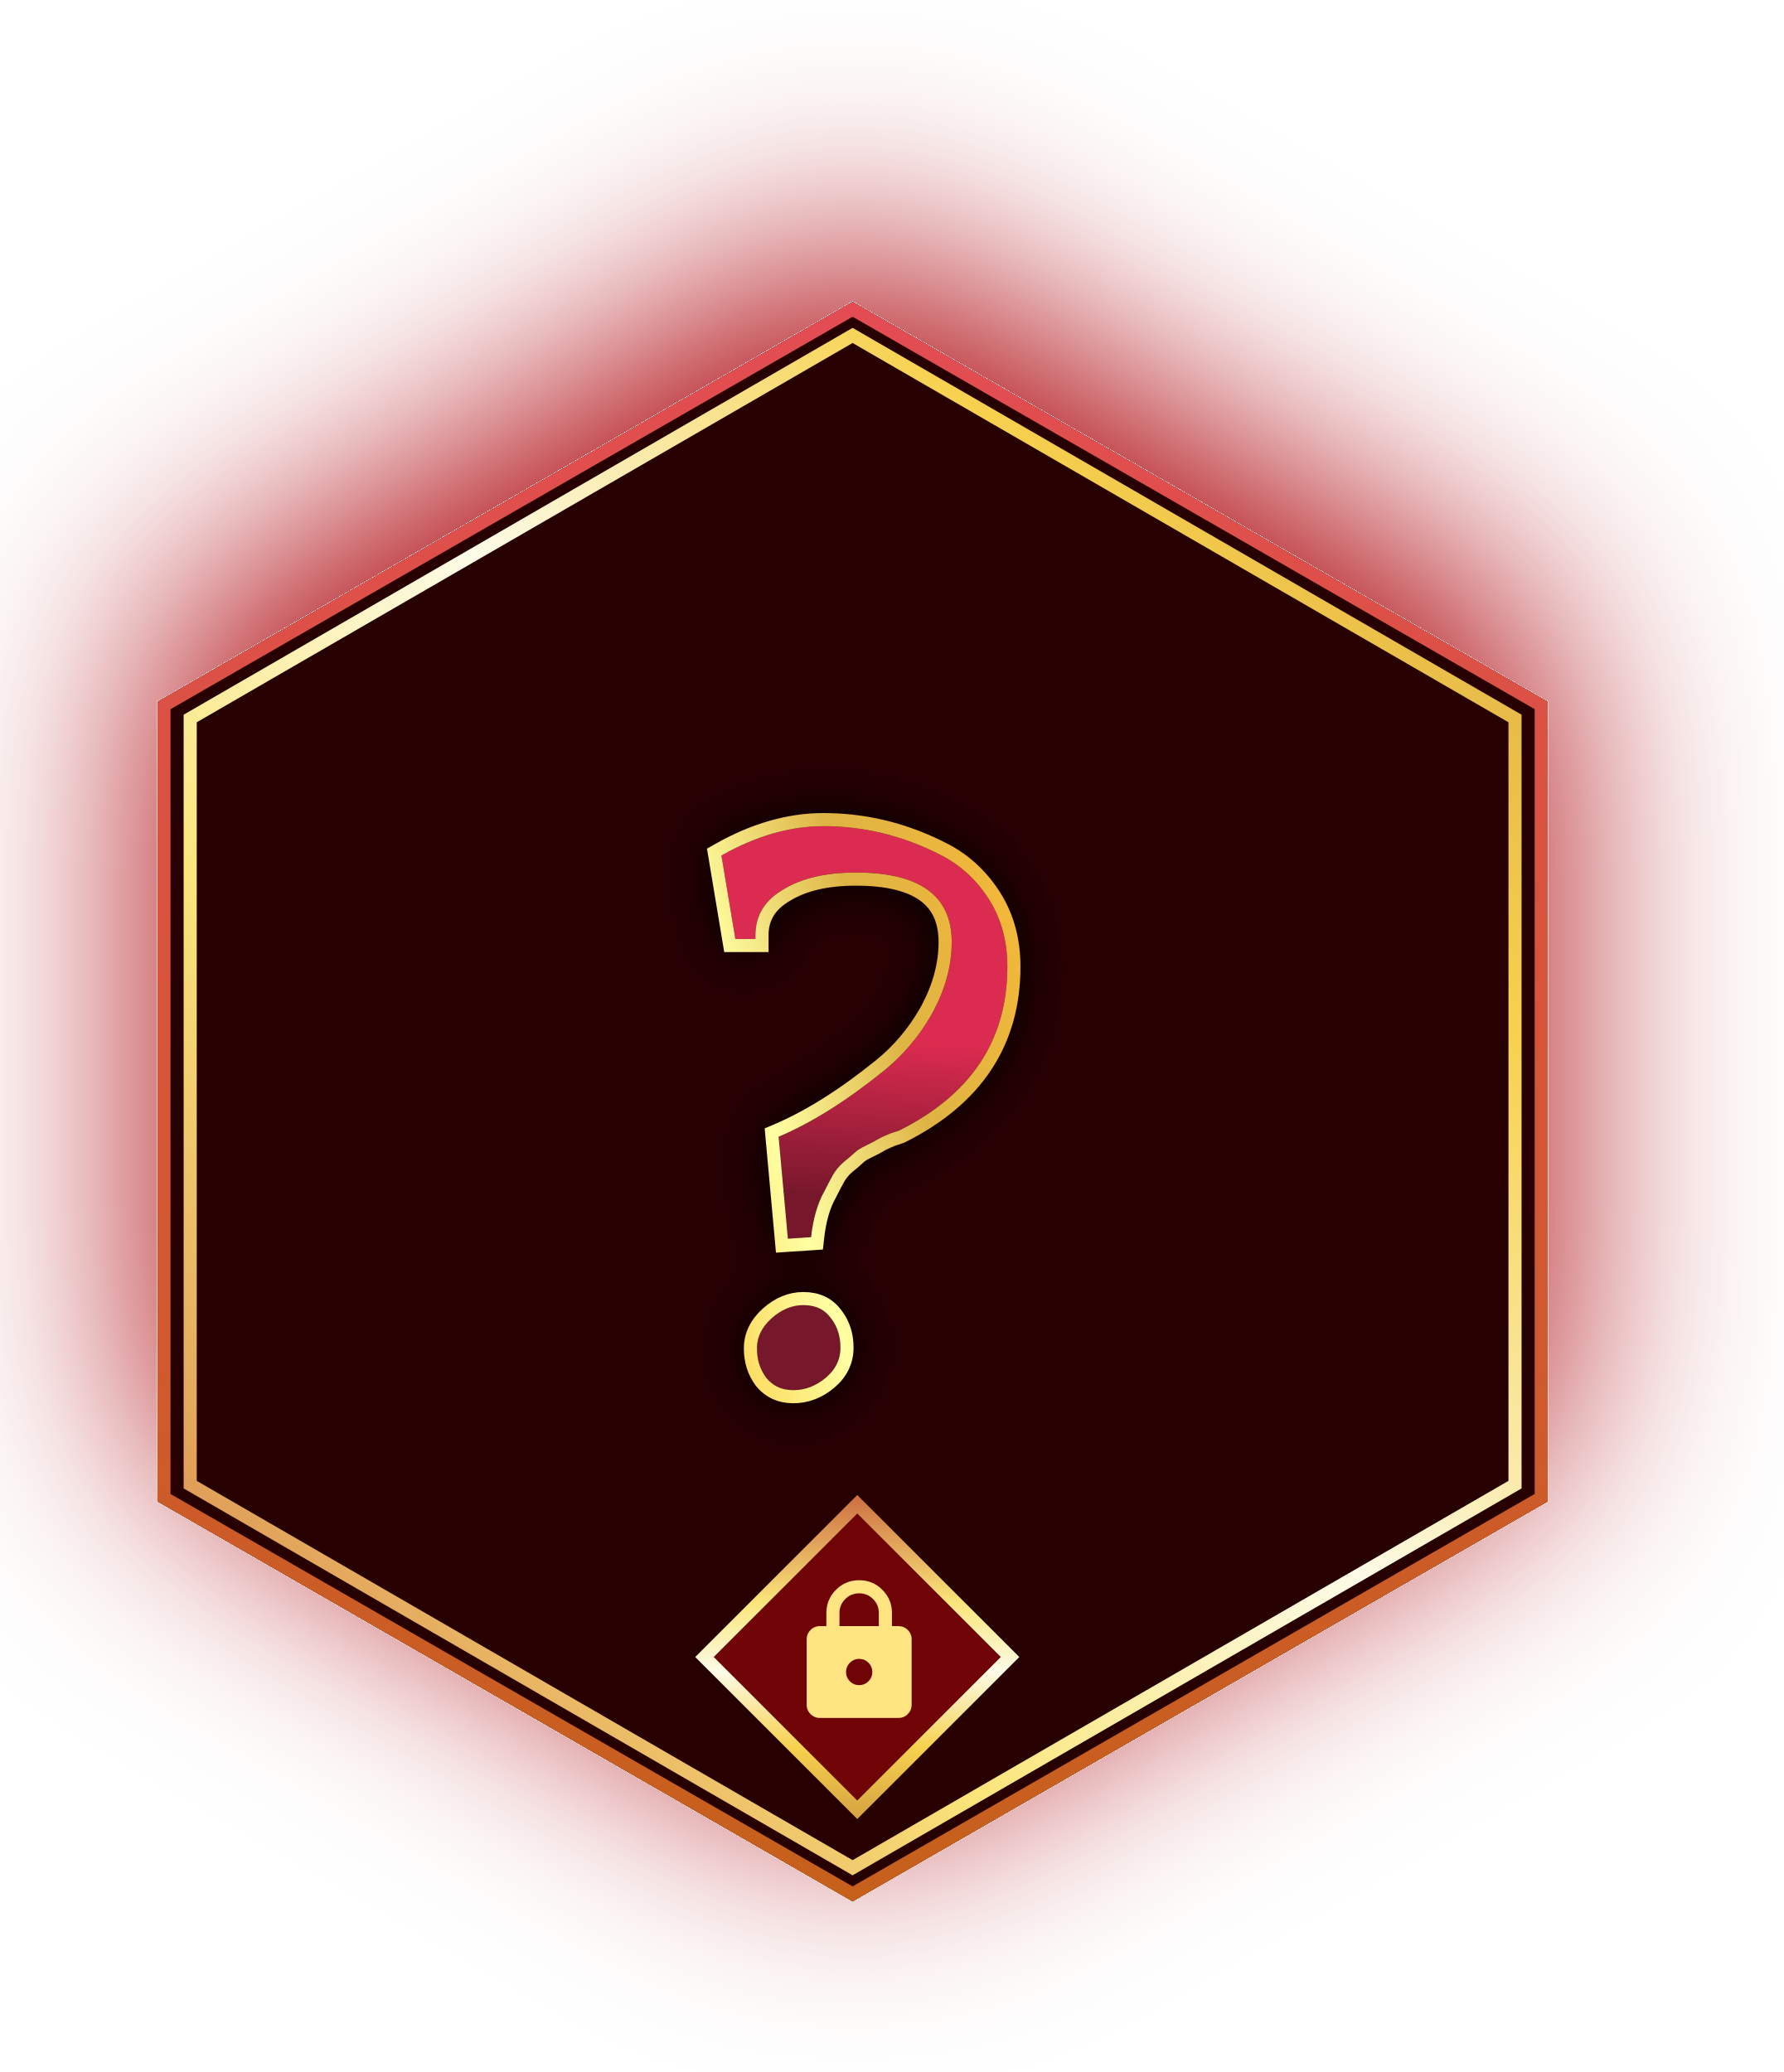
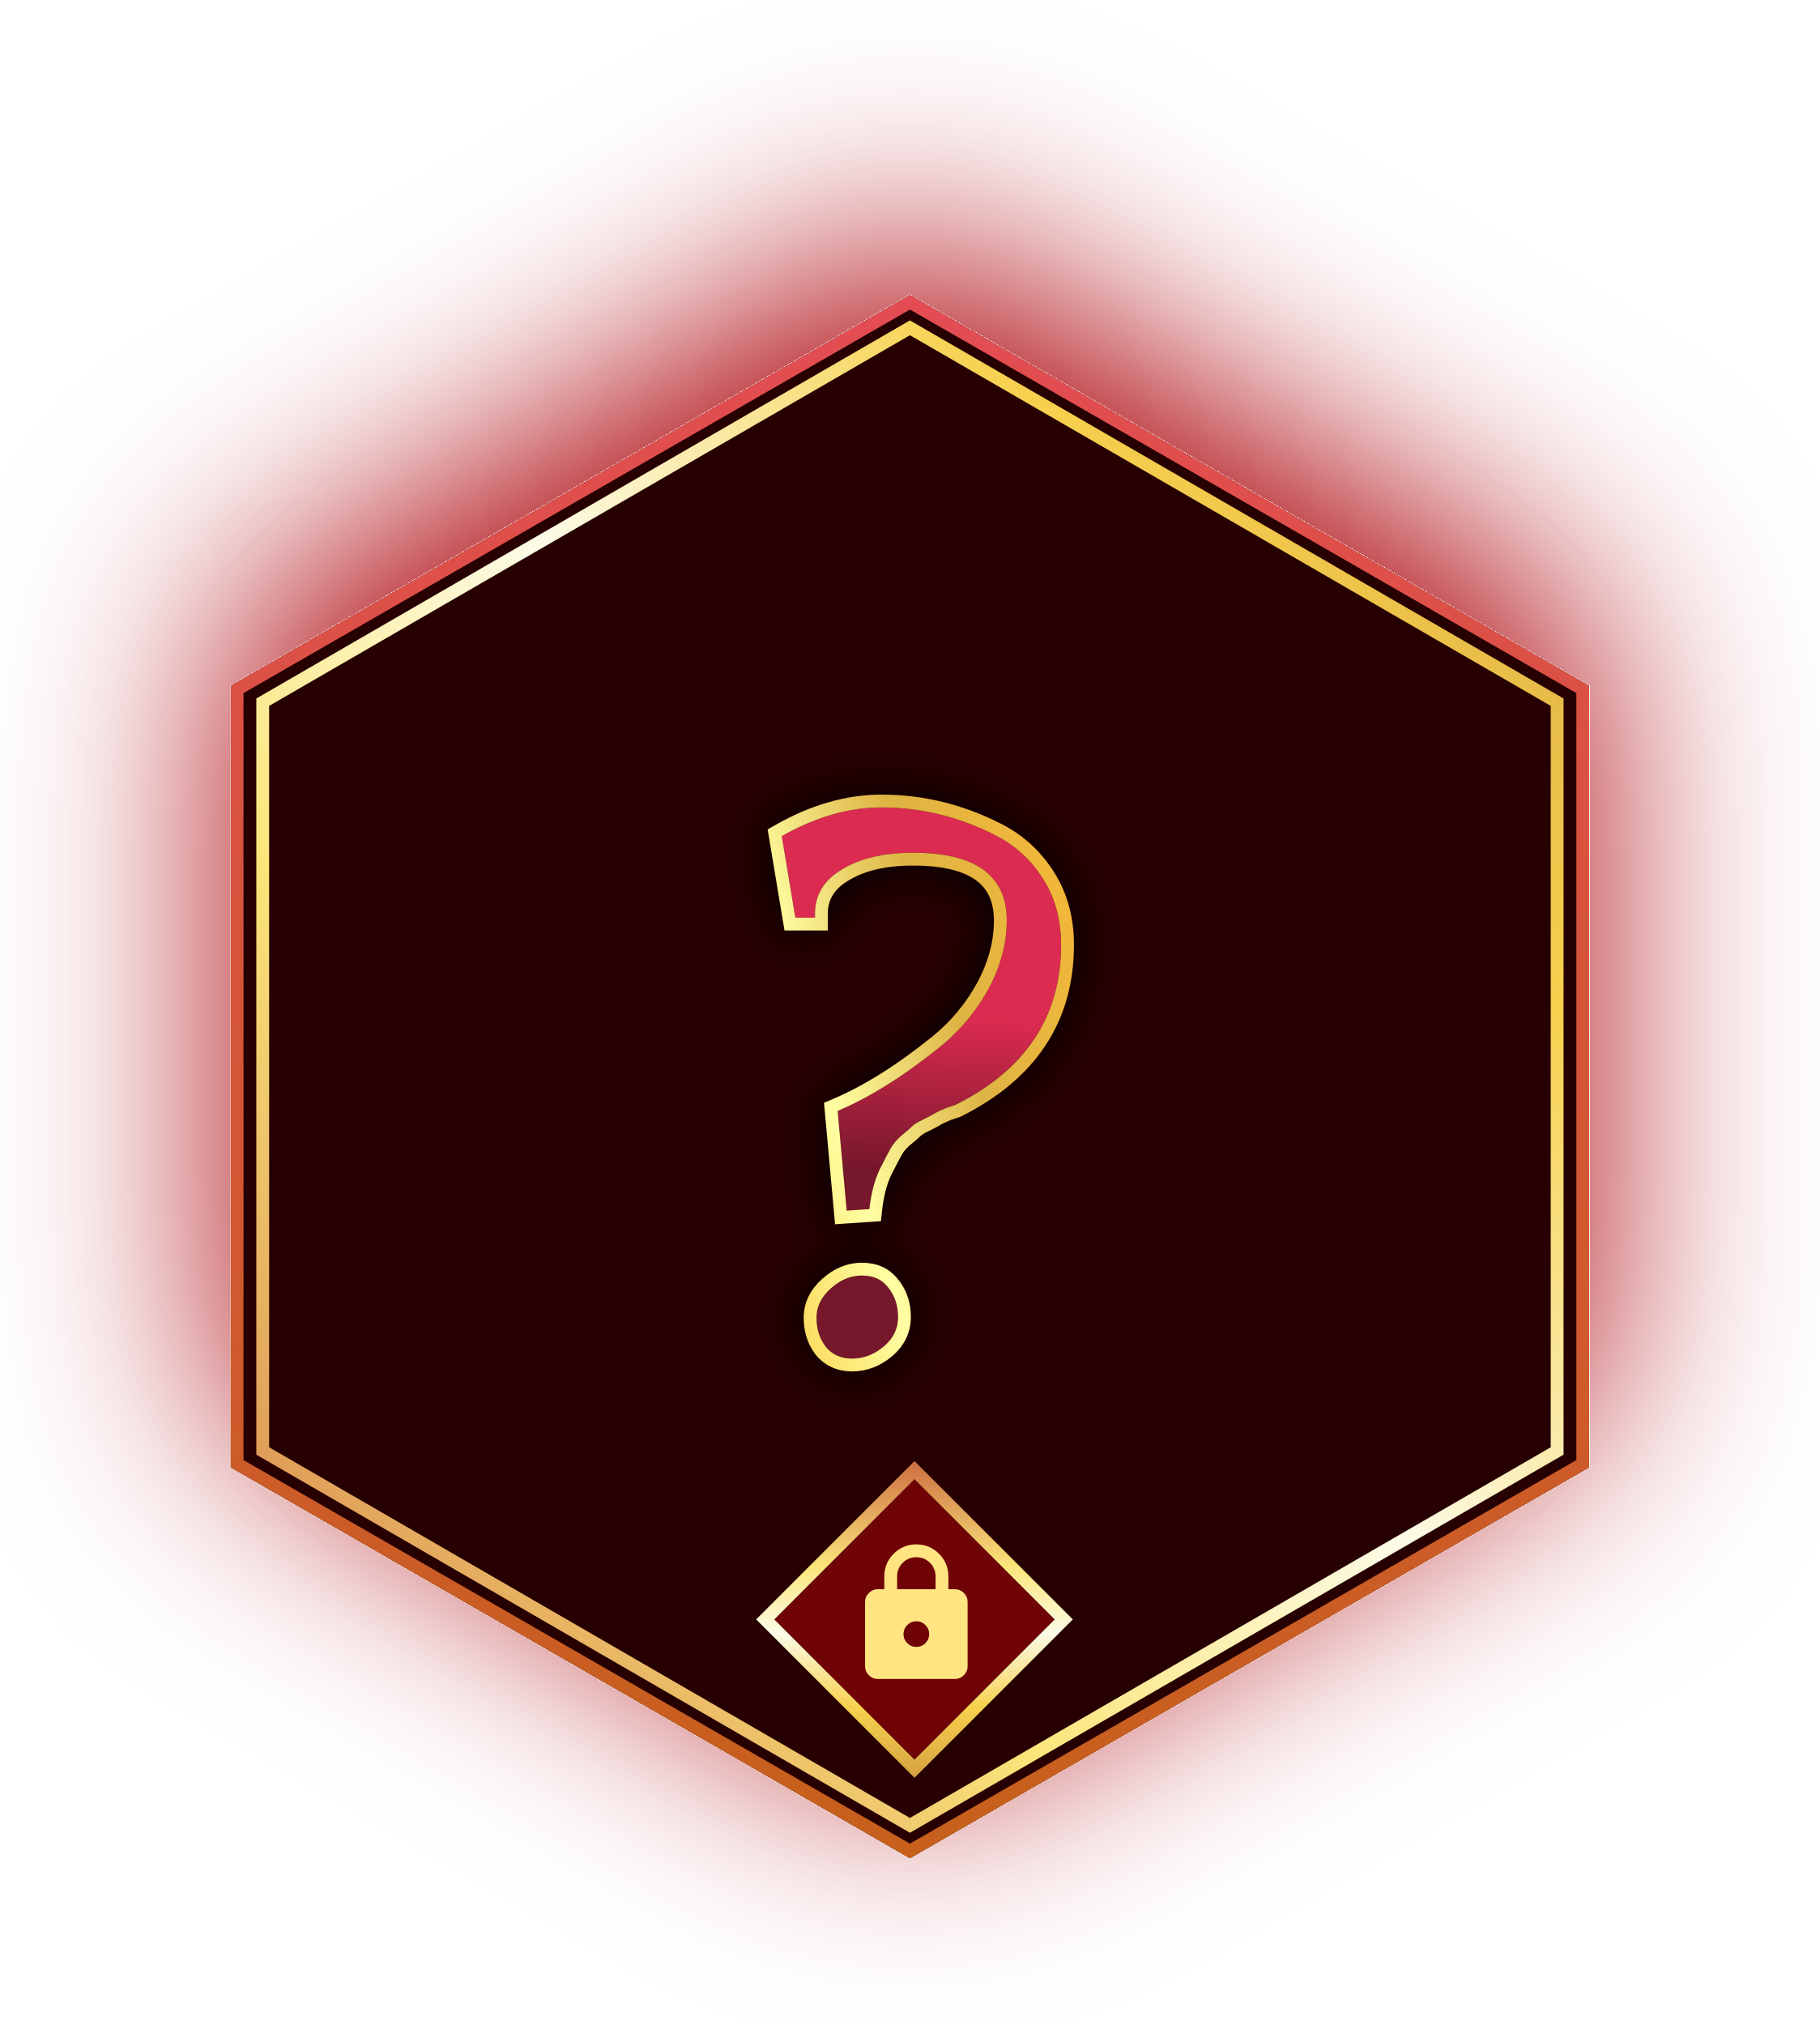
- <svg xmlns="http://www.w3.org/2000/svg" fill="none" viewBox="0 0 136 158">
-   <g filter="url(#filter0_d_563_4005)">
-     <path fill="#270002" d="m65 145-53-30.5v-61L65 23l53 30.5v61z" />
-     <path stroke="url(#paint0_linear_563_4005)" d="M12.5 53.79 65 23.576l52.5 30.212v60.422L65 144.424l-52.5-30.213z" />
+ <svg xmlns="http://www.w3.org/2000/svg" fill="none" viewBox="0 0 426 474">
+   <g filter="url(#filter0_d_963_4937)">
+     <path fill="#270002" d="M213 435 54 343.5v-183L213 69l159 91.5v183z" />
+     <path stroke="url(#paint0_linear_963_4937)" stroke-width="3" d="M55.5 161.367 213 70.731l157.5 90.636v181.266L213 433.271 55.5 342.633z" />
  </g>
-   <path fill="#270002" stroke="url(#paint1_linear_563_4005)" d="M14.5 54.788 65 25.578l50.5 29.21v58.424L65 142.423l-50.5-29.211z" />
-   <g filter="url(#filter1_d_563_4005)">
-     <path fill="url(#paint2_linear_563_4005)" d="M61.244 99.524q1.355 0 2.062.942.765.943.766 2.298 0 1.355-1.12 2.297-1.118.942-2.474.943-1.295 0-2.061-.943-.707-.942-.707-2.238t1.12-2.298q1.118-1.001 2.414-1.001m.59-5.184-1.768.117-.707-7.775q3.771-1.59 8.07-5.067a15.1 15.1 0 0 0 3.712-4.477q1.414-2.65 1.414-5.302 0-5.302-7.305-5.302-3.416 0-5.537 1.296-2.121 1.238-2.121 3.476v.295H56.06L55 65.239q3.947-2.24 7.776-2.239 4.772 0 9.13 2.297 2.18 1.179 3.535 3.358t1.355 5.067q0 8.365-8.247 12.488l-.707.236q-.707.294-.883.412t-.884.471q-.648.295-.943.59-.236.235-.824.707a3.9 3.9 0 0 0-.825 1q-.295.531-.648 1.238-.766 1.355-1.001 3.476" />
-     <path stroke="url(#paint3_linear_563_4005)" d="M61.244 99.023c1.027 0 1.87.364 2.45 1.128l.108.138c.518.7.77 1.533.77 2.475 0 1.063-.449 1.965-1.298 2.679-.828.698-1.765 1.061-2.796 1.061-1.002 0-1.837-.374-2.45-1.128l-.005-.007-.006-.008c-.543-.723-.807-1.578-.807-2.539 0-1.029.453-1.924 1.286-2.67.822-.735 1.742-1.129 2.748-1.129ZM62.776 62.5q4.593.002 8.804 2.07l.56.286.004.001c1.533.829 2.775 2.01 3.722 3.535.959 1.541 1.43 3.324 1.43 5.33 0 2.874-.71 5.407-2.145 7.58-1.433 2.17-3.57 3.95-6.379 5.355l-.03.016-.035.012-.686.227c-.476.198-.716.317-.785.362-.149.1-.475.271-.937.502l-.009.005-.008.003c-.41.187-.661.354-.796.488-.176.176-.465.42-.851.73-.317.282-.551.573-.715.868q-.288.518-.638 1.218l-.006.01-.006.012c-.467.827-.788 1.915-.94 3.284l-.046.416-.417.029-1.767.117-.488.033-.044-.486-.707-7.776-.033-.364.337-.142c2.457-1.037 5.106-2.697 7.947-4.993a14.6 14.6 0 0 0 3.416-4.019l.174-.31c.908-1.704 1.353-3.39 1.353-5.063 0-1.639-.556-2.8-1.62-3.571-1.094-.794-2.796-1.23-5.185-1.23-2.219 0-3.965.42-5.276 1.222l-.01.006c-1.277.745-1.872 1.749-1.872 3.044v.794h-2.455l-.07-.418-1.06-6.363-.058-.344.304-.172c2.693-1.527 5.37-2.304 8.023-2.304Z" />
+   <path fill="#270002" stroke="url(#paint1_linear_963_4937)" stroke-width="3" d="M61.5 164.365 213 76.733l151.5 87.632v175.27L213 427.268 61.5 339.635z" />
+   <g filter="url(#filter1_d_963_4937)">
+     <path fill="url(#paint2_linear_963_4937)" d="M201.733 298.571q4.065 0 6.186 2.828 2.297 2.827 2.297 6.892t-3.358 6.892-7.422 2.828q-3.888 0-6.186-2.828-2.121-2.827-2.121-6.715t3.358-6.893q3.358-3.004 7.246-3.004m1.767-15.552-5.301.353-2.121-23.328q11.31-4.772 24.211-15.198 6.893-5.655 11.134-13.431 4.242-7.953 4.242-15.906 0-15.906-21.914-15.905-10.25 0-16.613 3.888-6.362 3.71-6.362 10.427v.883h-4.595L183 195.716Q194.841 189 206.328 189q14.315 0 27.393 6.892 6.539 3.536 10.603 10.074 4.065 6.538 4.065 15.198 0 25.096-24.742 37.467l-2.12.706q-2.121.885-2.651 1.238t-2.651 1.413q-1.944.884-2.828 1.768-.707.707-2.474 2.12-1.59 1.414-2.474 3.005a98 98 0 0 0-1.944 3.711q-2.297 4.064-3.005 10.427" />
+     <path stroke="url(#paint3_linear_963_4937)" stroke-width="3" d="M201.733 297.071c3.081 0 5.609 1.091 7.35 3.382l.321.414c1.557 2.101 2.312 4.6 2.312 7.424 0 3.191-1.346 5.896-3.892 8.04-2.485 2.093-5.296 3.18-8.388 3.18-3.009 0-5.512-1.12-7.35-3.382l-.019-.023-.017-.023c-1.628-2.171-2.42-4.733-2.42-7.615 0-3.088 1.356-5.773 3.857-8.011 2.467-2.207 5.228-3.386 8.246-3.386Zm4.595-109.571c9.489 0 18.579 2.215 27.254 6.631l.838.434.014.008c4.597 2.485 8.322 6.028 11.165 10.601 2.875 4.625 4.29 9.973 4.29 15.99 0 8.623-2.13 16.223-6.434 22.741-4.299 6.51-10.708 11.853-19.137 16.068l-.095.047-.101.034-2.072.69c-1.419.592-2.137.942-2.342 1.078-.448.299-1.426.815-2.812 1.508l-.025.013-.025.011c-1.232.559-1.985 1.06-2.388 1.462-.529.53-1.399 1.27-2.562 2.202-.943.842-1.646 1.708-2.136 2.591a97 97 0 0 0-1.913 3.654l-.018.034-.018.033c-1.403 2.481-2.363 5.744-2.82 9.855l-.138 1.247-1.252.084-5.303.353-1.461.098-.132-1.459-2.121-23.327-.1-1.092 1.011-.427c7.372-3.11 15.319-8.088 23.843-14.975q6.669-5.472 10.768-12.991c2.723-5.109 4.059-10.167 4.059-15.187 0-4.917-1.668-8.398-4.86-10.715-3.282-2.382-8.386-3.69-15.554-3.69-6.657 0-11.898 1.264-15.831 3.667l-.013.008-.013.008c-3.835 2.237-5.618 5.248-5.618 9.132v2.383h-7.366l-.209-1.253-3.18-19.087-.173-1.034.912-.517c8.077-4.581 16.106-6.911 24.068-6.911Z" />
  </g>
-   <path fill="#700306" d="m65.356 114.707 11.648 11.649-11.648 11.648-11.648-11.648z" />
-   <path stroke="#000" d="m65.356 114.707 11.648 11.649-11.648 11.648-11.648-11.648z" />
-   <path stroke="url(#paint4_linear_563_4005)" d="M65.356 114.707h16.473v16.473H65.356z" transform="rotate(45 65.3555 114.707)" />
-   <path fill="#ffe481" d="M62.5 131a.97.97 0 0 1-.706-.293.97.97 0 0 1-.294-.707v-5q0-.412.294-.706A.96.96 0 0 1 62.5 124h.5v-1q0-1.038.731-1.768a2.4 2.4 0 0 1 1.769-.732 2.4 2.4 0 0 1 1.769.732q.732.732.731 1.768v1h.5q.412 0 .707.294a.96.96 0 0 1 .293.706v5q0 .412-.293.707a.96.96 0 0 1-.707.293zm3.707-2.793a.97.97 0 0 0 .293-.707.96.96 0 0 0-.293-.706.96.96 0 0 0-.707-.294.96.96 0 0 0-.706.294.97.97 0 0 0-.294.706q0 .411.294.707a.96.96 0 0 0 .706.293.98.98 0 0 0 .707-.293M64 124h3v-1q0-.625-.437-1.062a1.45 1.45 0 0 0-1.063-.438q-.625 0-1.062.438A1.44 1.44 0 0 0 64 123z" />
+   <path fill="#700306" d="m214.066 344.121 34.945 34.945-34.945 34.944-34.945-34.944z" />
+   <path stroke="#000" stroke-width="3" d="m214.066 344.121 34.945 34.945-34.945 34.944-34.945-34.944z" />
+   <path stroke="url(#paint4_linear_963_4937)" stroke-width="3" d="M214.066 344.121h49.419v49.419h-49.419z" transform="rotate(45 214.066 344.121)" />
+   <path fill="#ffe481" d="M205.5 393a2.89 2.89 0 0 1-2.118-.88 2.9 2.9 0 0 1-.882-2.12v-15q0-1.238.882-2.118A2.9 2.9 0 0 1 205.5 372h1.5v-3q0-3.112 2.195-5.305t5.305-2.195q3.111-.001 5.307 2.195T222 369v3h1.5q1.238 0 2.12.882t.88 2.118v15q0 1.238-.88 2.12a2.88 2.88 0 0 1-2.12.88zm11.12-8.38q.88-.882.88-2.12t-.88-2.118a2.9 2.9 0 0 0-2.12-.882 2.87 2.87 0 0 0-2.118.882 2.9 2.9 0 0 0-.882 2.118q-.003 1.235.882 2.12t2.118.88a2.93 2.93 0 0 0 2.12-.88M210 372h9v-3q0-1.875-1.312-3.187-1.313-1.313-3.188-1.313t-3.188 1.313Q210.001 367.125 210 369z" />
  <defs>
-     <linearGradient id="paint0_linear_563_4005" x1="65" x2="65" y1="23" y2="145" gradientUnits="userSpaceOnUse">
+     <linearGradient id="paint0_linear_963_4937" x1="213" x2="213" y1="69" y2="435" gradientUnits="userSpaceOnUse">
      <stop stop-color="#e34c53" />
      <stop offset="1" stop-color="#c6601b" />
    </linearGradient>
-     <linearGradient id="paint1_linear_563_4005" x1="14" x2="130.756" y1="143" y2="42.07" gradientUnits="userSpaceOnUse">
+     <linearGradient id="paint1_linear_963_4937" x1="60" x2="410.269" y1="429" y2="126.211" gradientUnits="userSpaceOnUse">
      <stop stop-color="#ce7142" />
      <stop offset=".325" stop-color="#fbe67b" />
      <stop offset=".535" stop-color="#fcfbe7" />
      <stop offset=".77" stop-color="#f7d14e" />
      <stop offset="1" stop-color="#d4a041" />
    </linearGradient>
-     <linearGradient id="paint2_linear_563_4005" x1="65.357" x2="61.14" y1="48.931" y2="112.789" gradientUnits="userSpaceOnUse">
+     <linearGradient id="paint2_linear_963_4937" x1="214.071" x2="201.421" y1="146.792" y2="338.367" gradientUnits="userSpaceOnUse">
      <stop offset=".471" stop-color="#dc2b50" />
      <stop offset=".663" stop-color="#76172b" />
    </linearGradient>
-     <linearGradient id="paint3_linear_563_4005" x1="47.939" x2="101.997" y1="118.302" y2="100.537" gradientUnits="userSpaceOnUse">
+     <linearGradient id="paint3_linear_963_4937" x1="161.817" x2="323.991" y1="354.907" y2="301.612" gradientUnits="userSpaceOnUse">
      <stop stop-color="#f2b739" />
      <stop offset=".183" stop-color="#fad350" />
      <stop offset=".361" stop-color="#ffffa3" />
      <stop offset=".558" stop-color="#deb444" />
      <stop offset=".76" stop-color="#f2b739" />
      <stop offset="1" stop-color="#fcd551" />
    </linearGradient>
-     <linearGradient id="paint4_linear_563_4005" x1="65.356" x2="82.829" y1="114" y2="131.473" gradientUnits="userSpaceOnUse">
+     <linearGradient id="paint4_linear_963_4937" x1="214.066" x2="266.487" y1="342" y2="394.418" gradientUnits="userSpaceOnUse">
      <stop stop-color="#ce7142" />
      <stop offset=".325" stop-color="#fbe67b" />
      <stop offset=".535" stop-color="#fcfbe7" />
      <stop offset=".77" stop-color="#f7d14e" />
      <stop offset="1" stop-color="#d4a041" />
    </linearGradient>
-     <filter id="filter0_d_563_4005" width="142" height="158" x="-6" y="0" color-interpolation-filters="sRGB" filterUnits="userSpaceOnUse">
+     <filter id="filter0_d_963_4937" width="426" height="474" x="0" y="0" color-interpolation-filters="sRGB" filterUnits="userSpaceOnUse">
      <feFlood flood-opacity="0" result="BackgroundImageFix" />
      <feColorMatrix in="SourceAlpha" result="hardAlpha" values="0 0 0 0 0 0 0 0 0 0 0 0 0 0 0 0 0 0 127 0" />
-       <feOffset dy="-5" />
-       <feGaussianBlur stdDeviation="9" />
+       <feOffset dy="-15" />
+       <feGaussianBlur stdDeviation="27" />
      <feComposite in2="hardAlpha" operator="out" />
      <feColorMatrix values="0 0 0 0 0.678 0 0 0 0 0.024 0 0 0 0 0.051 0 0 0 1 0" />
-       <feBlend in2="BackgroundImageFix" result="effect1_dropShadow_563_4005" />
-       <feBlend in="SourceGraphic" in2="effect1_dropShadow_563_4005" result="shape" />
+       <feBlend in2="BackgroundImageFix" result="effect1_dropShadow_963_4937" />
+       <feBlend in="SourceGraphic" in2="effect1_dropShadow_963_4937" result="shape" />
    </filter>
-     <filter id="filter1_d_563_4005" width="31.898" height="53.004" x="49.898" y="58" color-interpolation-filters="sRGB" filterUnits="userSpaceOnUse">
+     <filter id="filter1_d_963_4937" width="95.693" height="159.011" x="167.696" y="174" color-interpolation-filters="sRGB" filterUnits="userSpaceOnUse">
      <feFlood flood-opacity="0" result="BackgroundImageFix" />
      <feColorMatrix in="SourceAlpha" result="hardAlpha" values="0 0 0 0 0 0 0 0 0 0 0 0 0 0 0 0 0 0 127 0" />
      <feOffset />
-       <feGaussianBlur stdDeviation="2" />
+       <feGaussianBlur stdDeviation="6" />
      <feComposite in2="hardAlpha" operator="out" />
      <feColorMatrix values="0 0 0 0 0 0 0 0 0 0 0 0 0 0 0 0 0 0 1 0" />
-       <feBlend in2="BackgroundImageFix" result="effect1_dropShadow_563_4005" />
-       <feBlend in="SourceGraphic" in2="effect1_dropShadow_563_4005" result="shape" />
+       <feBlend in2="BackgroundImageFix" result="effect1_dropShadow_963_4937" />
+       <feBlend in="SourceGraphic" in2="effect1_dropShadow_963_4937" result="shape" />
    </filter>
  </defs>
</svg>
